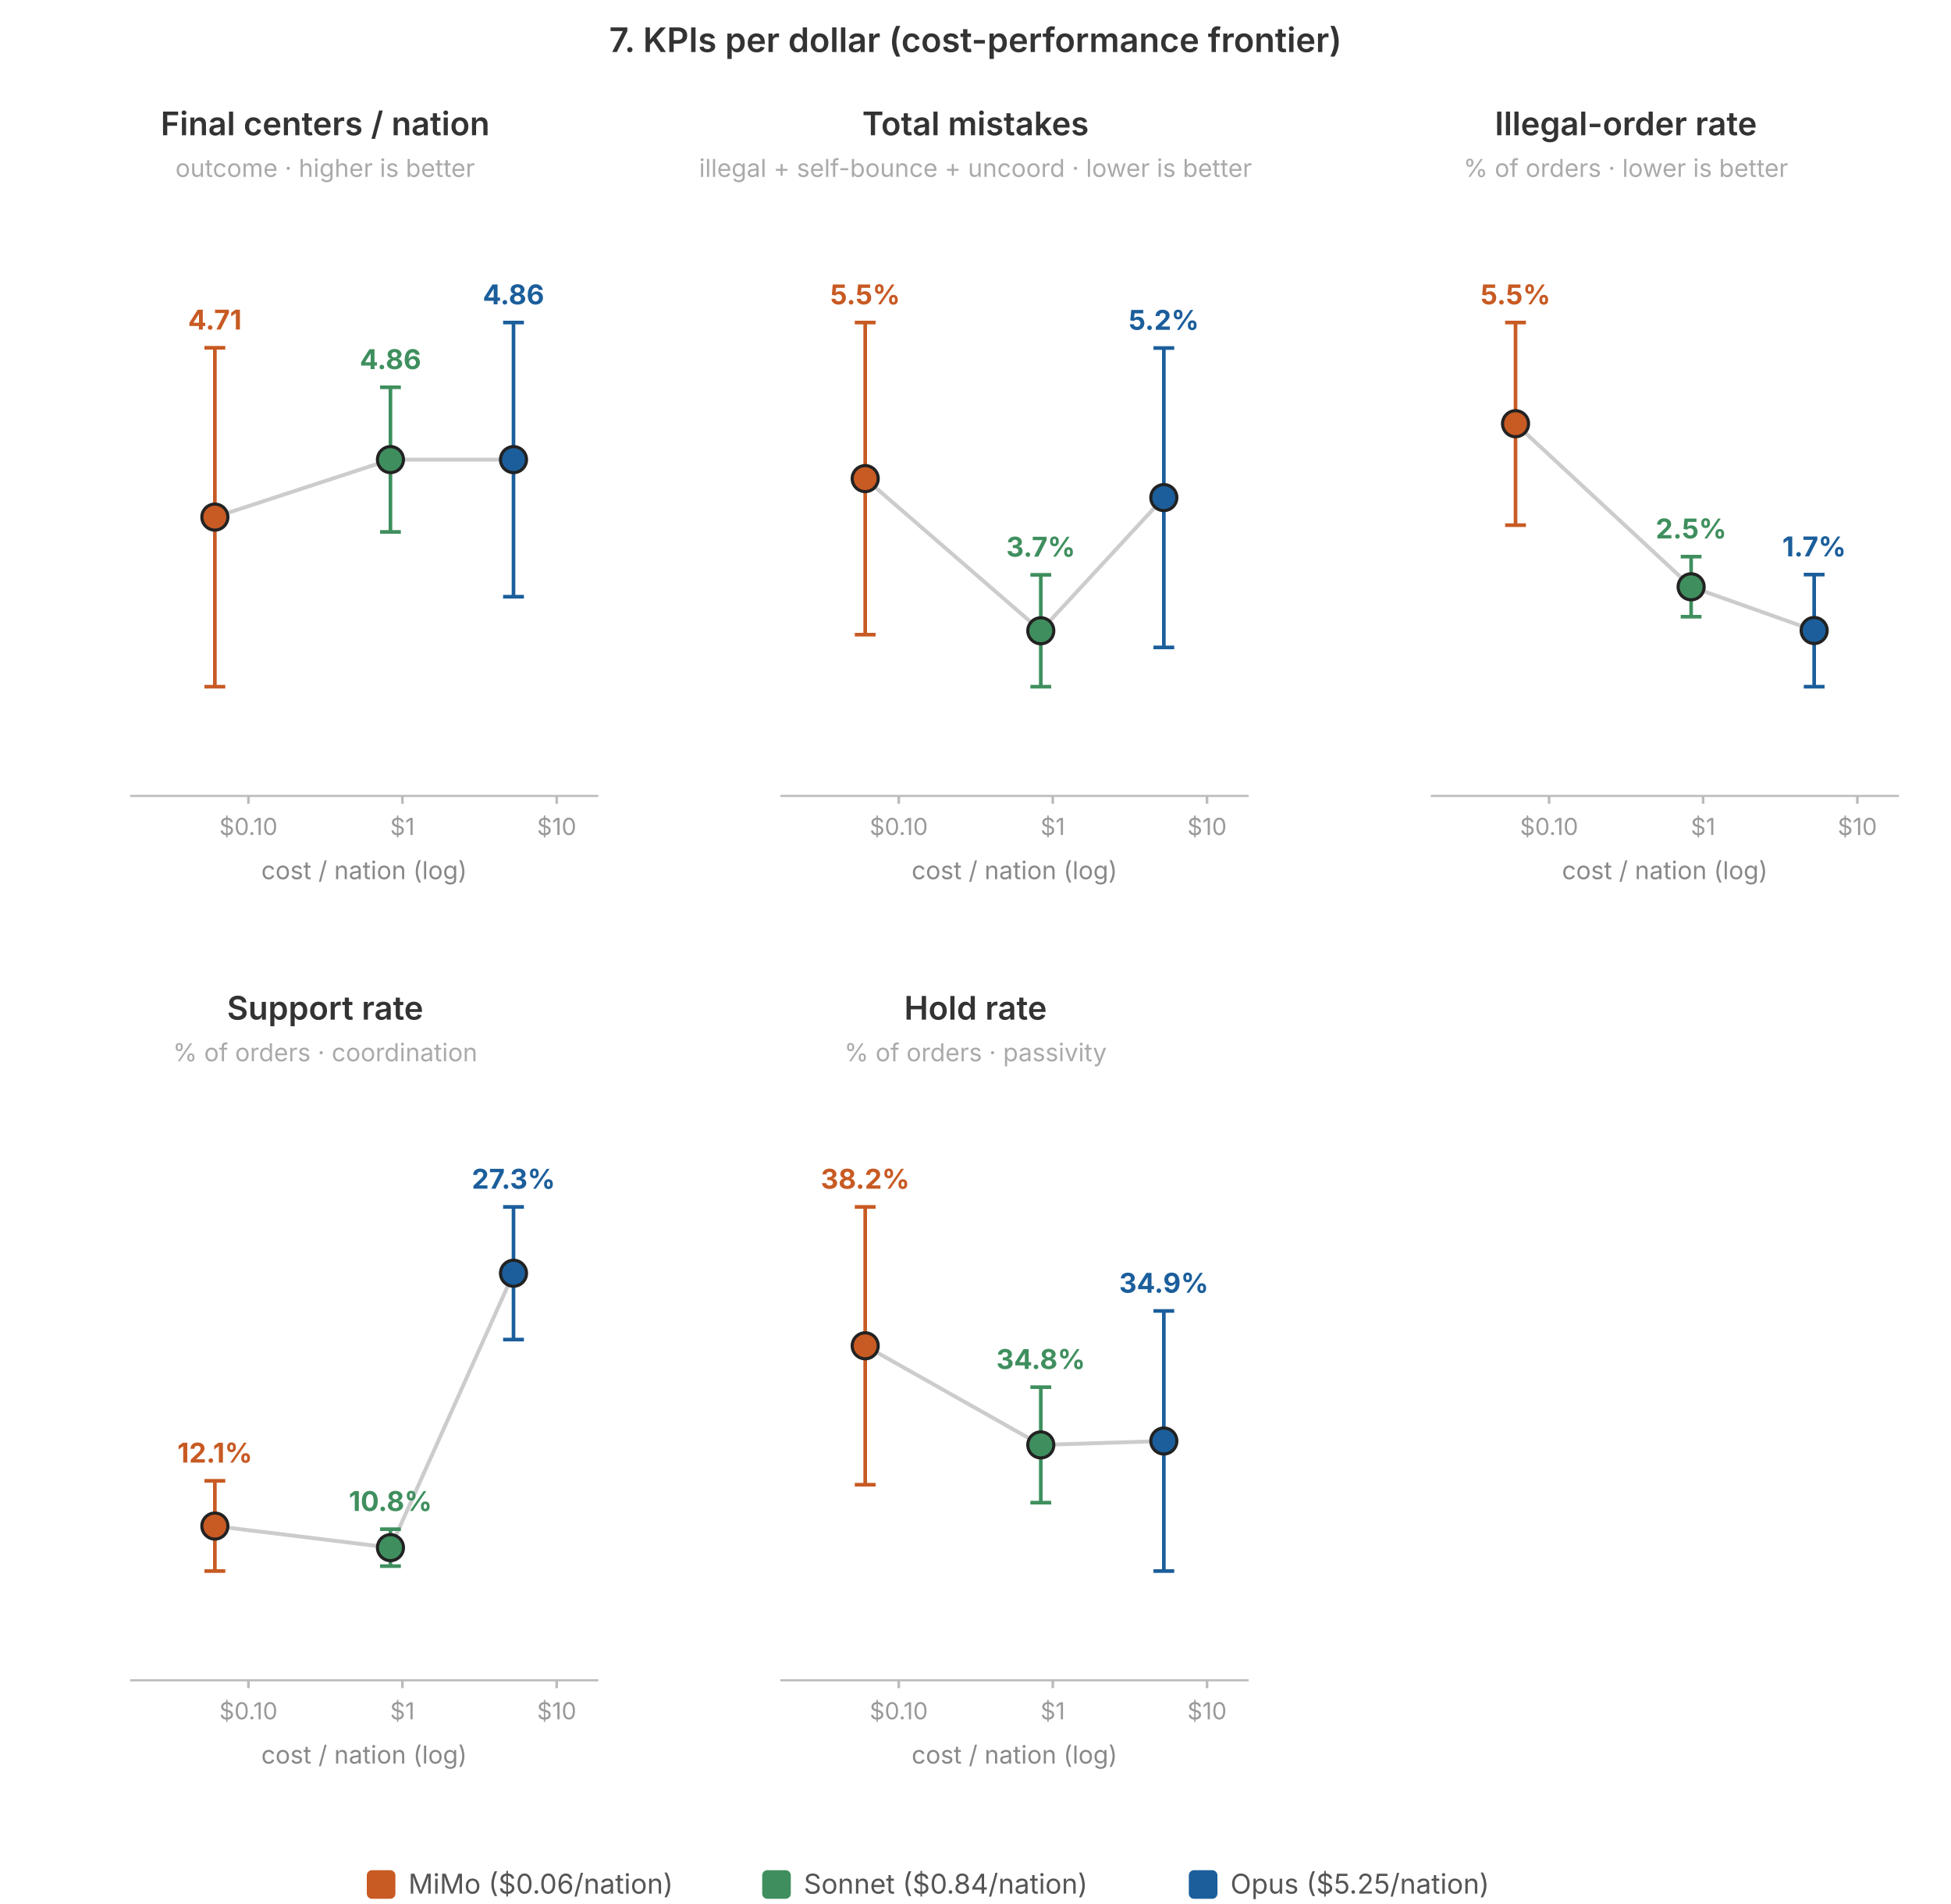
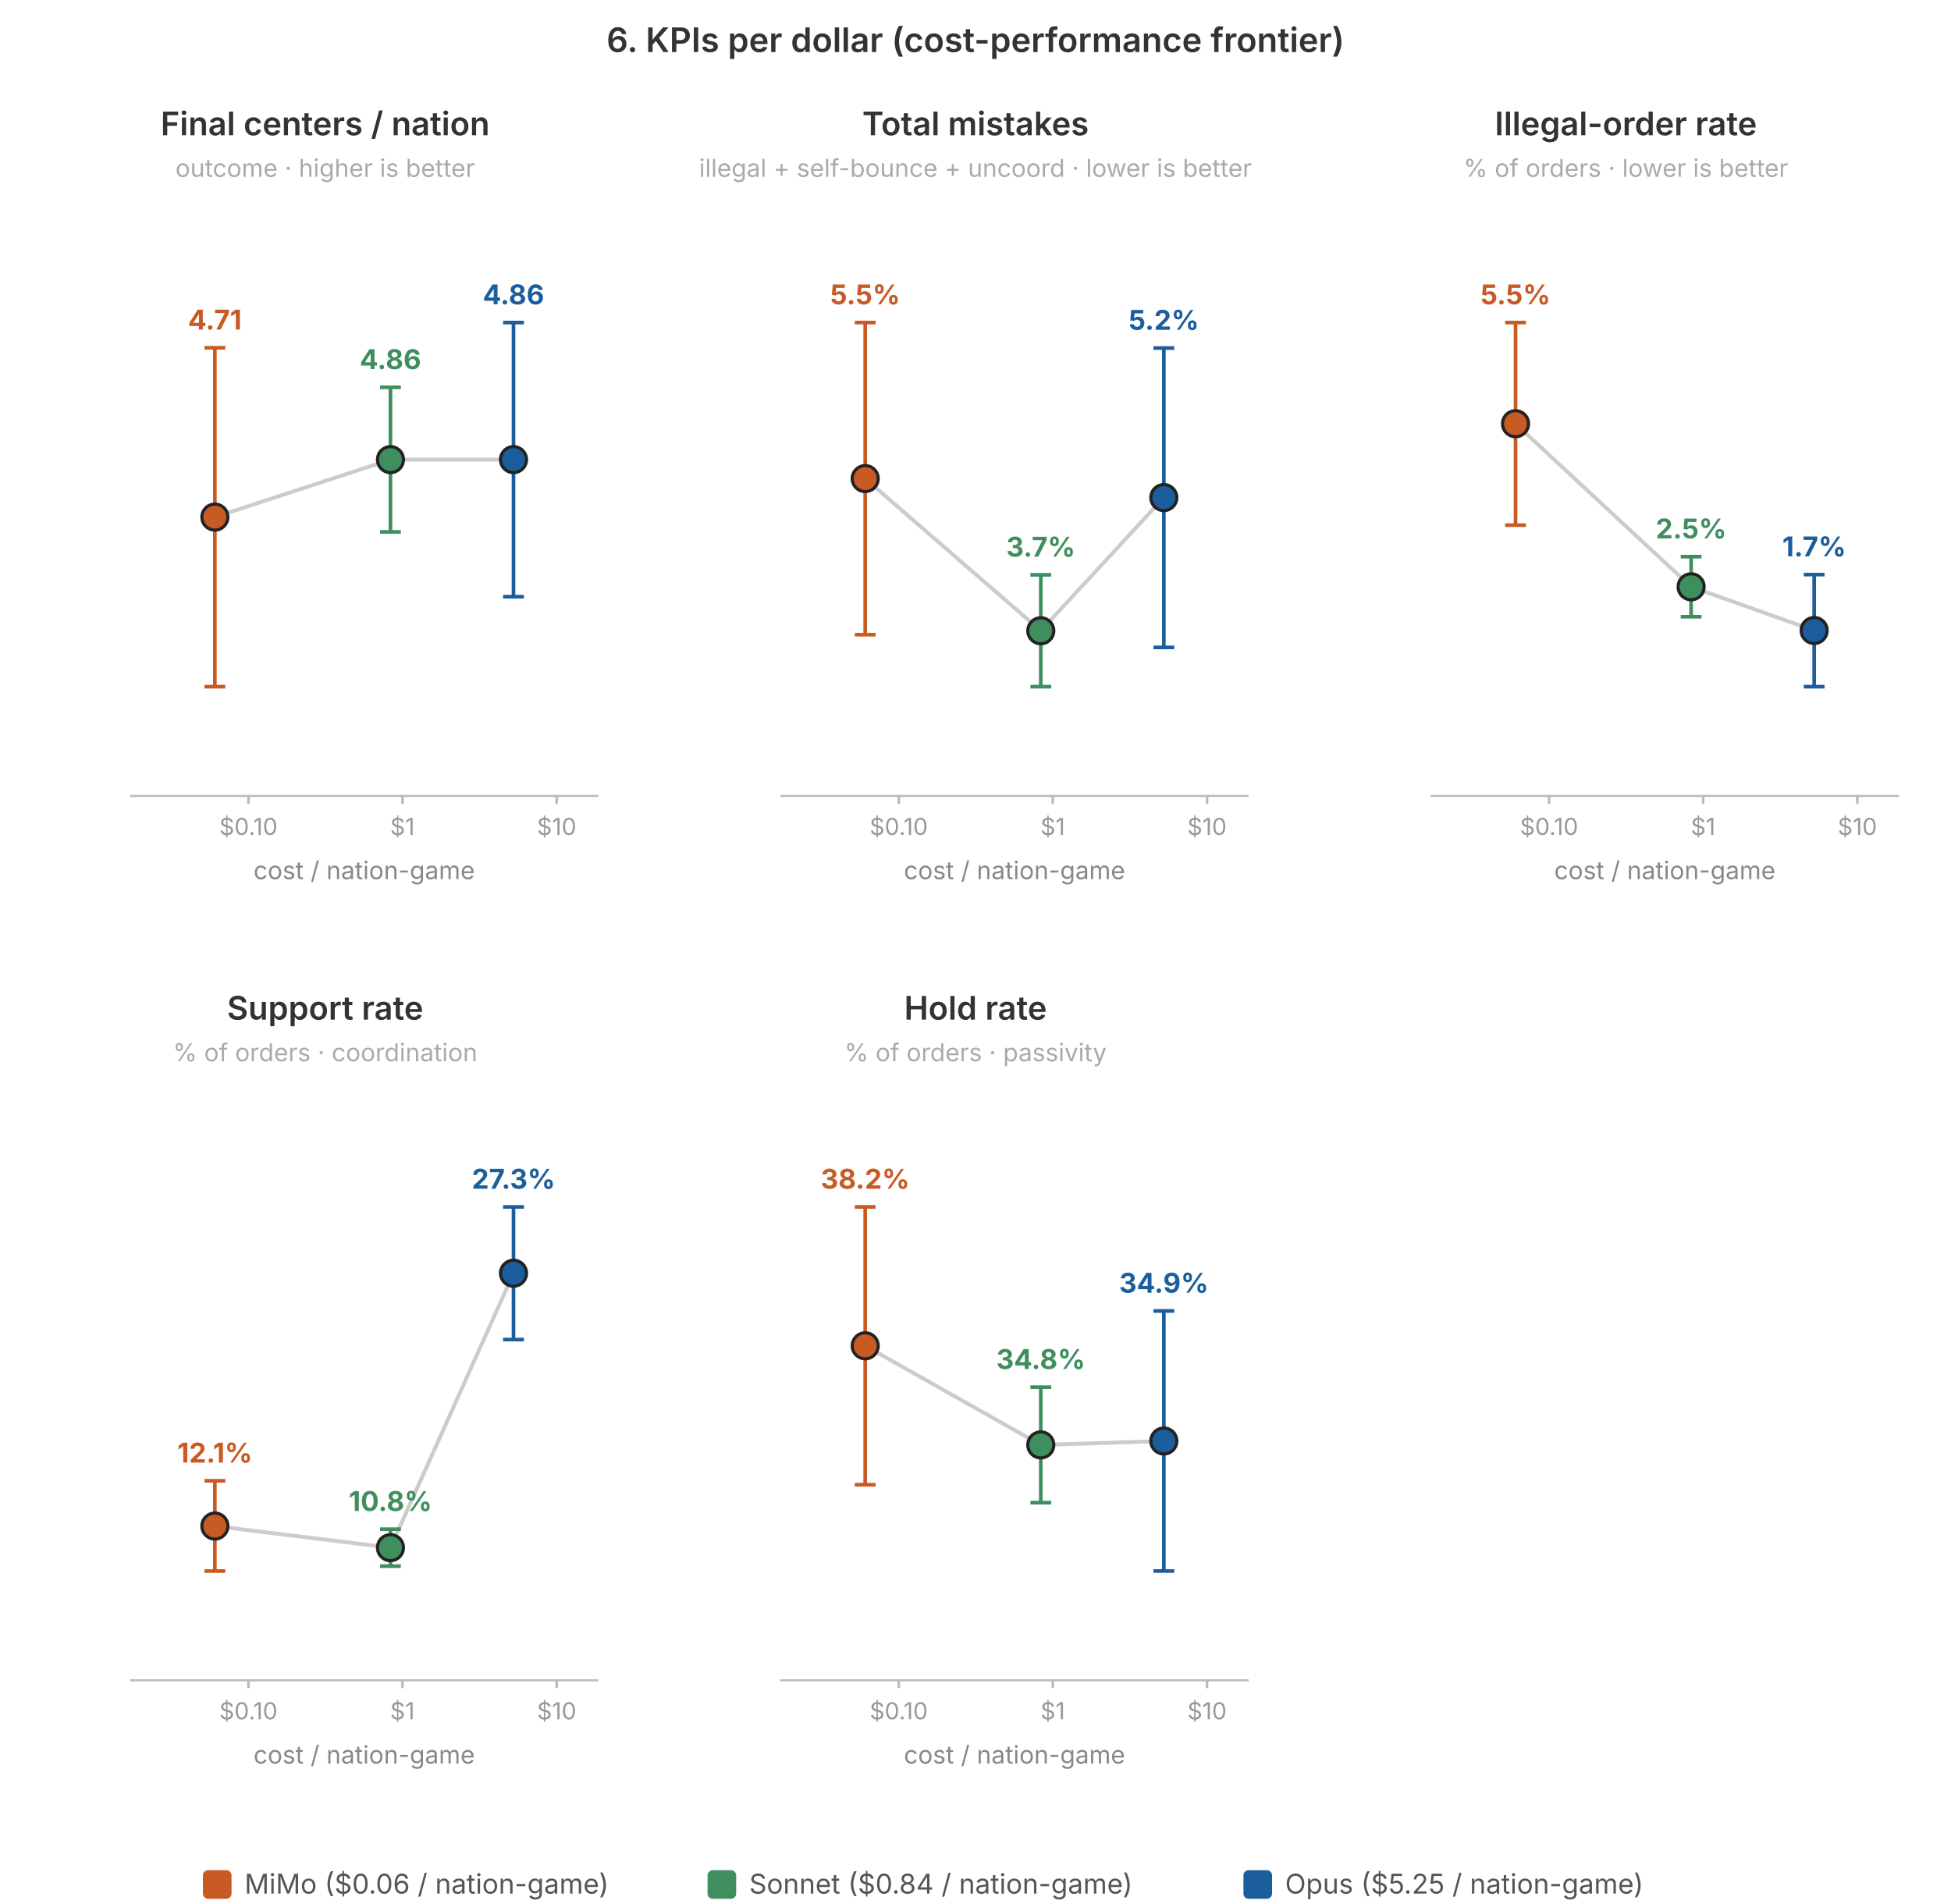
<svg xmlns="http://www.w3.org/2000/svg" viewBox="0 0 750 732" font-family="-apple-system, system-ui, sans-serif" width="750" height="732">
-   <text x="375" y="20" text-anchor="middle" font-size="13" font-weight="600" fill="#333">7. KPIs per dollar (cost-performance frontier)</text>
+   <text x="375" y="20" text-anchor="middle" font-size="13" font-weight="600" fill="#333">6. KPIs per dollar (cost-performance frontier)</text>
  <text x="125" y="52" text-anchor="middle" font-size="12.5" font-weight="600" fill="#333">Final centers / nation</text>
  <text x="125" y="68" text-anchor="middle" font-size="9.5" fill="#aaa">outcome · higher is better</text>
  <line x1="50" y1="306" x2="230" y2="306" stroke="#bbb" stroke-width="0.8" />
  <line x1="95.5" y1="306" x2="95.5" y2="309" stroke="#bbb" />
  <text x="95.5" y="321" text-anchor="middle" font-size="9" fill="#999">$0.10</text>
  <line x1="154.7" y1="306" x2="154.7" y2="309" stroke="#bbb" />
  <text x="154.7" y="321" text-anchor="middle" font-size="9" fill="#999">$1</text>
  <line x1="214.0" y1="306" x2="214.0" y2="309" stroke="#bbb" />
  <text x="214.0" y="321" text-anchor="middle" font-size="9" fill="#999">$10</text>
-   <text x="140" y="338" text-anchor="middle" font-size="9.5" fill="#888">cost / nation (log)</text>
+   <text x="140" y="338" text-anchor="middle" font-size="9.5" fill="#888">cost / nation-game</text>
  <path d="M 82.6 198.8 L 150.1 176.7 L 197.4 176.7" fill="none" stroke="#ccc" stroke-width="1.5" />
  <line x1="197.4" y1="229.4" x2="197.4" y2="124.0" stroke="#1b5e9b" stroke-width="1.4" />
  <line x1="193.4" y1="229.4" x2="201.4" y2="229.4" stroke="#1b5e9b" stroke-width="1.4" />
  <line x1="193.4" y1="124.0" x2="201.4" y2="124.0" stroke="#1b5e9b" stroke-width="1.4" />
  <circle cx="197.4" cy="176.7" r="5" fill="#1b5e9b" stroke="#222" stroke-width="1.2" />
  <text x="197.4" y="117.0" text-anchor="middle" font-size="10.5" font-weight="700" fill="#1b5e9b">4.86</text>
  <line x1="150.1" y1="204.5" x2="150.1" y2="148.9" stroke="#3f8f5e" stroke-width="1.4" />
  <line x1="146.1" y1="204.5" x2="154.1" y2="204.5" stroke="#3f8f5e" stroke-width="1.4" />
  <line x1="146.1" y1="148.9" x2="154.1" y2="148.9" stroke="#3f8f5e" stroke-width="1.4" />
  <circle cx="150.1" cy="176.7" r="5" fill="#3f8f5e" stroke="#222" stroke-width="1.2" />
  <text x="150.1" y="141.9" text-anchor="middle" font-size="10.5" font-weight="700" fill="#3f8f5e">4.86</text>
  <line x1="82.6" y1="264.0" x2="82.6" y2="133.7" stroke="#c85a23" stroke-width="1.4" />
  <line x1="78.6" y1="264.0" x2="86.6" y2="264.0" stroke="#c85a23" stroke-width="1.4" />
  <line x1="78.6" y1="133.7" x2="86.6" y2="133.7" stroke="#c85a23" stroke-width="1.4" />
  <circle cx="82.6" cy="198.8" r="5" fill="#c85a23" stroke="#222" stroke-width="1.2" />
  <text x="82.6" y="126.7" text-anchor="middle" font-size="10.5" font-weight="700" fill="#c85a23">4.71</text>
  <text x="375" y="52" text-anchor="middle" font-size="12.5" font-weight="600" fill="#333">Total mistakes</text>
  <text x="375" y="68" text-anchor="middle" font-size="9.5" fill="#aaa">illegal + self-bounce + uncoord · lower is better</text>
  <line x1="300" y1="306" x2="480" y2="306" stroke="#bbb" stroke-width="0.8" />
  <line x1="345.5" y1="306" x2="345.5" y2="309" stroke="#bbb" />
  <text x="345.5" y="321" text-anchor="middle" font-size="9" fill="#999">$0.10</text>
  <line x1="404.7" y1="306" x2="404.7" y2="309" stroke="#bbb" />
  <text x="404.7" y="321" text-anchor="middle" font-size="9" fill="#999">$1</text>
  <line x1="464.0" y1="306" x2="464.0" y2="309" stroke="#bbb" />
  <text x="464.0" y="321" text-anchor="middle" font-size="9" fill="#999">$10</text>
-   <text x="390" y="338" text-anchor="middle" font-size="9.5" fill="#888">cost / nation (log)</text>
+   <text x="390" y="338" text-anchor="middle" font-size="9.5" fill="#888">cost / nation-game</text>
  <path d="M 332.6 184.0 L 400.1 242.5 L 447.4 191.3" fill="none" stroke="#ccc" stroke-width="1.5" />
  <line x1="447.4" y1="248.9" x2="447.4" y2="133.8" stroke="#1b5e9b" stroke-width="1.4" />
  <line x1="443.4" y1="248.9" x2="451.4" y2="248.9" stroke="#1b5e9b" stroke-width="1.4" />
  <line x1="443.4" y1="133.8" x2="451.4" y2="133.8" stroke="#1b5e9b" stroke-width="1.4" />
  <circle cx="447.4" cy="191.3" r="5" fill="#1b5e9b" stroke="#222" stroke-width="1.2" />
  <text x="447.4" y="126.8" text-anchor="middle" font-size="10.5" font-weight="700" fill="#1b5e9b">5.2%</text>
  <line x1="400.1" y1="264.0" x2="400.1" y2="221.0" stroke="#3f8f5e" stroke-width="1.4" />
  <line x1="396.1" y1="264.0" x2="404.1" y2="264.0" stroke="#3f8f5e" stroke-width="1.4" />
  <line x1="396.1" y1="221.0" x2="404.1" y2="221.0" stroke="#3f8f5e" stroke-width="1.4" />
  <circle cx="400.1" cy="242.5" r="5" fill="#3f8f5e" stroke="#222" stroke-width="1.2" />
  <text x="400.1" y="214.0" text-anchor="middle" font-size="10.5" font-weight="700" fill="#3f8f5e">3.7%</text>
  <line x1="332.6" y1="244.0" x2="332.6" y2="124.0" stroke="#c85a23" stroke-width="1.4" />
  <line x1="328.6" y1="244.0" x2="336.6" y2="244.0" stroke="#c85a23" stroke-width="1.4" />
  <line x1="328.6" y1="124.0" x2="336.6" y2="124.0" stroke="#c85a23" stroke-width="1.4" />
  <circle cx="332.6" cy="184.0" r="5" fill="#c85a23" stroke="#222" stroke-width="1.2" />
  <text x="332.6" y="117.0" text-anchor="middle" font-size="10.5" font-weight="700" fill="#c85a23">5.5%</text>
  <text x="625" y="52" text-anchor="middle" font-size="12.5" font-weight="600" fill="#333">Illegal-order rate</text>
  <text x="625" y="68" text-anchor="middle" font-size="9.5" fill="#aaa">% of orders · lower is better</text>
  <line x1="550" y1="306" x2="730" y2="306" stroke="#bbb" stroke-width="0.8" />
  <line x1="595.5" y1="306" x2="595.5" y2="309" stroke="#bbb" />
  <text x="595.5" y="321" text-anchor="middle" font-size="9" fill="#999">$0.10</text>
  <line x1="654.7" y1="306" x2="654.7" y2="309" stroke="#bbb" />
  <text x="654.7" y="321" text-anchor="middle" font-size="9" fill="#999">$1</text>
  <line x1="714.0" y1="306" x2="714.0" y2="309" stroke="#bbb" />
  <text x="714.0" y="321" text-anchor="middle" font-size="9" fill="#999">$10</text>
-   <text x="640" y="338" text-anchor="middle" font-size="9.5" fill="#888">cost / nation (log)</text>
+   <text x="640" y="338" text-anchor="middle" font-size="9.5" fill="#888">cost / nation-game</text>
  <path d="M 582.6 162.9 L 650.1 225.6 L 697.4 242.4" fill="none" stroke="#ccc" stroke-width="1.5" />
  <line x1="697.4" y1="264.0" x2="697.4" y2="220.9" stroke="#1b5e9b" stroke-width="1.4" />
  <line x1="693.4" y1="264.0" x2="701.4" y2="264.0" stroke="#1b5e9b" stroke-width="1.4" />
  <line x1="693.4" y1="220.9" x2="701.4" y2="220.9" stroke="#1b5e9b" stroke-width="1.4" />
  <circle cx="697.4" cy="242.4" r="5" fill="#1b5e9b" stroke="#222" stroke-width="1.2" />
  <text x="697.4" y="213.9" text-anchor="middle" font-size="10.5" font-weight="700" fill="#1b5e9b">1.7%</text>
  <line x1="650.1" y1="237.1" x2="650.1" y2="214.0" stroke="#3f8f5e" stroke-width="1.4" />
  <line x1="646.1" y1="237.1" x2="654.1" y2="237.1" stroke="#3f8f5e" stroke-width="1.4" />
  <line x1="646.1" y1="214.0" x2="654.1" y2="214.0" stroke="#3f8f5e" stroke-width="1.4" />
  <circle cx="650.1" cy="225.6" r="5" fill="#3f8f5e" stroke="#222" stroke-width="1.2" />
  <text x="650.1" y="207.0" text-anchor="middle" font-size="10.5" font-weight="700" fill="#3f8f5e">2.5%</text>
  <line x1="582.6" y1="201.9" x2="582.6" y2="124.0" stroke="#c85a23" stroke-width="1.4" />
  <line x1="578.6" y1="201.9" x2="586.6" y2="201.9" stroke="#c85a23" stroke-width="1.4" />
  <line x1="578.6" y1="124.0" x2="586.6" y2="124.0" stroke="#c85a23" stroke-width="1.4" />
  <circle cx="582.6" cy="162.9" r="5" fill="#c85a23" stroke="#222" stroke-width="1.2" />
  <text x="582.6" y="117.0" text-anchor="middle" font-size="10.5" font-weight="700" fill="#c85a23">5.5%</text>
  <text x="125" y="392" text-anchor="middle" font-size="12.5" font-weight="600" fill="#333">Support rate</text>
  <text x="125" y="408" text-anchor="middle" font-size="9.5" fill="#aaa">% of orders · coordination</text>
  <line x1="50" y1="646" x2="230" y2="646" stroke="#bbb" stroke-width="0.8" />
  <line x1="95.5" y1="646" x2="95.5" y2="649" stroke="#bbb" />
  <text x="95.5" y="661" text-anchor="middle" font-size="9" fill="#999">$0.10</text>
  <line x1="154.7" y1="646" x2="154.7" y2="649" stroke="#bbb" />
  <text x="154.7" y="661" text-anchor="middle" font-size="9" fill="#999">$1</text>
  <line x1="214.0" y1="646" x2="214.0" y2="649" stroke="#bbb" />
  <text x="214.0" y="661" text-anchor="middle" font-size="9" fill="#999">$10</text>
-   <text x="140" y="678" text-anchor="middle" font-size="9.5" fill="#888">cost / nation (log)</text>
+   <text x="140" y="678" text-anchor="middle" font-size="9.5" fill="#888">cost / nation-game</text>
  <path d="M 82.6 586.7 L 150.1 595.0 L 197.4 489.5" fill="none" stroke="#ccc" stroke-width="1.5" />
  <line x1="197.4" y1="515.0" x2="197.4" y2="464.0" stroke="#1b5e9b" stroke-width="1.4" />
  <line x1="193.4" y1="515.0" x2="201.4" y2="515.0" stroke="#1b5e9b" stroke-width="1.4" />
  <line x1="193.4" y1="464.0" x2="201.4" y2="464.0" stroke="#1b5e9b" stroke-width="1.4" />
  <circle cx="197.4" cy="489.5" r="5" fill="#1b5e9b" stroke="#222" stroke-width="1.2" />
  <text x="197.4" y="457.0" text-anchor="middle" font-size="10.5" font-weight="700" fill="#1b5e9b">27.3%</text>
  <line x1="150.1" y1="602.1" x2="150.1" y2="587.9" stroke="#3f8f5e" stroke-width="1.4" />
  <line x1="146.1" y1="602.1" x2="154.1" y2="602.1" stroke="#3f8f5e" stroke-width="1.4" />
  <line x1="146.1" y1="587.9" x2="154.1" y2="587.9" stroke="#3f8f5e" stroke-width="1.4" />
  <circle cx="150.1" cy="595.0" r="5" fill="#3f8f5e" stroke="#222" stroke-width="1.2" />
  <text x="150.1" y="580.9" text-anchor="middle" font-size="10.5" font-weight="700" fill="#3f8f5e">10.8%</text>
  <line x1="82.6" y1="604.0" x2="82.6" y2="569.3" stroke="#c85a23" stroke-width="1.4" />
  <line x1="78.6" y1="604.0" x2="86.6" y2="604.0" stroke="#c85a23" stroke-width="1.4" />
  <line x1="78.6" y1="569.3" x2="86.6" y2="569.3" stroke="#c85a23" stroke-width="1.4" />
  <circle cx="82.6" cy="586.7" r="5" fill="#c85a23" stroke="#222" stroke-width="1.2" />
  <text x="82.6" y="562.3" text-anchor="middle" font-size="10.5" font-weight="700" fill="#c85a23">12.1%</text>
  <text x="375" y="392" text-anchor="middle" font-size="12.5" font-weight="600" fill="#333">Hold rate</text>
  <text x="375" y="408" text-anchor="middle" font-size="9.5" fill="#aaa">% of orders · passivity</text>
  <line x1="300" y1="646" x2="480" y2="646" stroke="#bbb" stroke-width="0.8" />
  <line x1="345.5" y1="646" x2="345.5" y2="649" stroke="#bbb" />
  <text x="345.5" y="661" text-anchor="middle" font-size="9" fill="#999">$0.10</text>
  <line x1="404.7" y1="646" x2="404.7" y2="649" stroke="#bbb" />
  <text x="404.7" y="661" text-anchor="middle" font-size="9" fill="#999">$1</text>
  <line x1="464.0" y1="646" x2="464.0" y2="649" stroke="#bbb" />
  <text x="464.0" y="661" text-anchor="middle" font-size="9" fill="#999">$10</text>
-   <text x="390" y="678" text-anchor="middle" font-size="9.5" fill="#888">cost / nation (log)</text>
+   <text x="390" y="678" text-anchor="middle" font-size="9.5" fill="#888">cost / nation-game</text>
  <path d="M 332.6 517.4 L 400.1 555.5 L 447.4 554.0" fill="none" stroke="#ccc" stroke-width="1.5" />
  <line x1="447.4" y1="604.0" x2="447.4" y2="504.0" stroke="#1b5e9b" stroke-width="1.4" />
  <line x1="443.4" y1="604.0" x2="451.4" y2="604.0" stroke="#1b5e9b" stroke-width="1.4" />
  <line x1="443.4" y1="504.0" x2="451.4" y2="504.0" stroke="#1b5e9b" stroke-width="1.4" />
  <circle cx="447.4" cy="554.0" r="5" fill="#1b5e9b" stroke="#222" stroke-width="1.2" />
  <text x="447.4" y="497.0" text-anchor="middle" font-size="10.5" font-weight="700" fill="#1b5e9b">34.9%</text>
  <line x1="400.1" y1="577.7" x2="400.1" y2="533.3" stroke="#3f8f5e" stroke-width="1.4" />
  <line x1="396.1" y1="577.7" x2="404.1" y2="577.7" stroke="#3f8f5e" stroke-width="1.4" />
  <line x1="396.1" y1="533.3" x2="404.1" y2="533.3" stroke="#3f8f5e" stroke-width="1.4" />
  <circle cx="400.1" cy="555.5" r="5" fill="#3f8f5e" stroke="#222" stroke-width="1.2" />
  <text x="400.1" y="526.3" text-anchor="middle" font-size="10.5" font-weight="700" fill="#3f8f5e">34.8%</text>
  <line x1="332.6" y1="570.8" x2="332.6" y2="464.0" stroke="#c85a23" stroke-width="1.4" />
  <line x1="328.6" y1="570.8" x2="336.6" y2="570.8" stroke="#c85a23" stroke-width="1.4" />
  <line x1="328.6" y1="464.0" x2="336.6" y2="464.0" stroke="#c85a23" stroke-width="1.4" />
  <circle cx="332.6" cy="517.4" r="5" fill="#c85a23" stroke="#222" stroke-width="1.2" />
  <text x="332.6" y="457.0" text-anchor="middle" font-size="10.5" font-weight="700" fill="#c85a23">38.2%</text>
-   <rect x="141.0" y="719" width="11" height="11" rx="2" fill="#c85a23" />
-   <text x="157.0" y="728" font-size="10.5" fill="#555">MiMo ($0.06/nation)</text>
-   <rect x="293.0" y="719" width="11" height="11" rx="2" fill="#3f8f5e" />
-   <text x="309.0" y="728" font-size="10.5" fill="#555">Sonnet ($0.84/nation)</text>
-   <rect x="457.0" y="719" width="11" height="11" rx="2" fill="#1b5e9b" />
-   <text x="473.0" y="728" font-size="10.5" fill="#555">Opus ($5.25/nation)</text>
+   <rect x="78.0" y="719" width="11" height="11" rx="2" fill="#c85a23" />
+   <text x="94.0" y="728" font-size="10.5" fill="#555">MiMo ($0.06 / nation-game)</text>
+   <rect x="272.0" y="719" width="11" height="11" rx="2" fill="#3f8f5e" />
+   <text x="288.0" y="728" font-size="10.5" fill="#555">Sonnet ($0.84 / nation-game)</text>
+   <rect x="478.0" y="719" width="11" height="11" rx="2" fill="#1b5e9b" />
+   <text x="494.0" y="728" font-size="10.5" fill="#555">Opus ($5.25 / nation-game)</text>
</svg>
